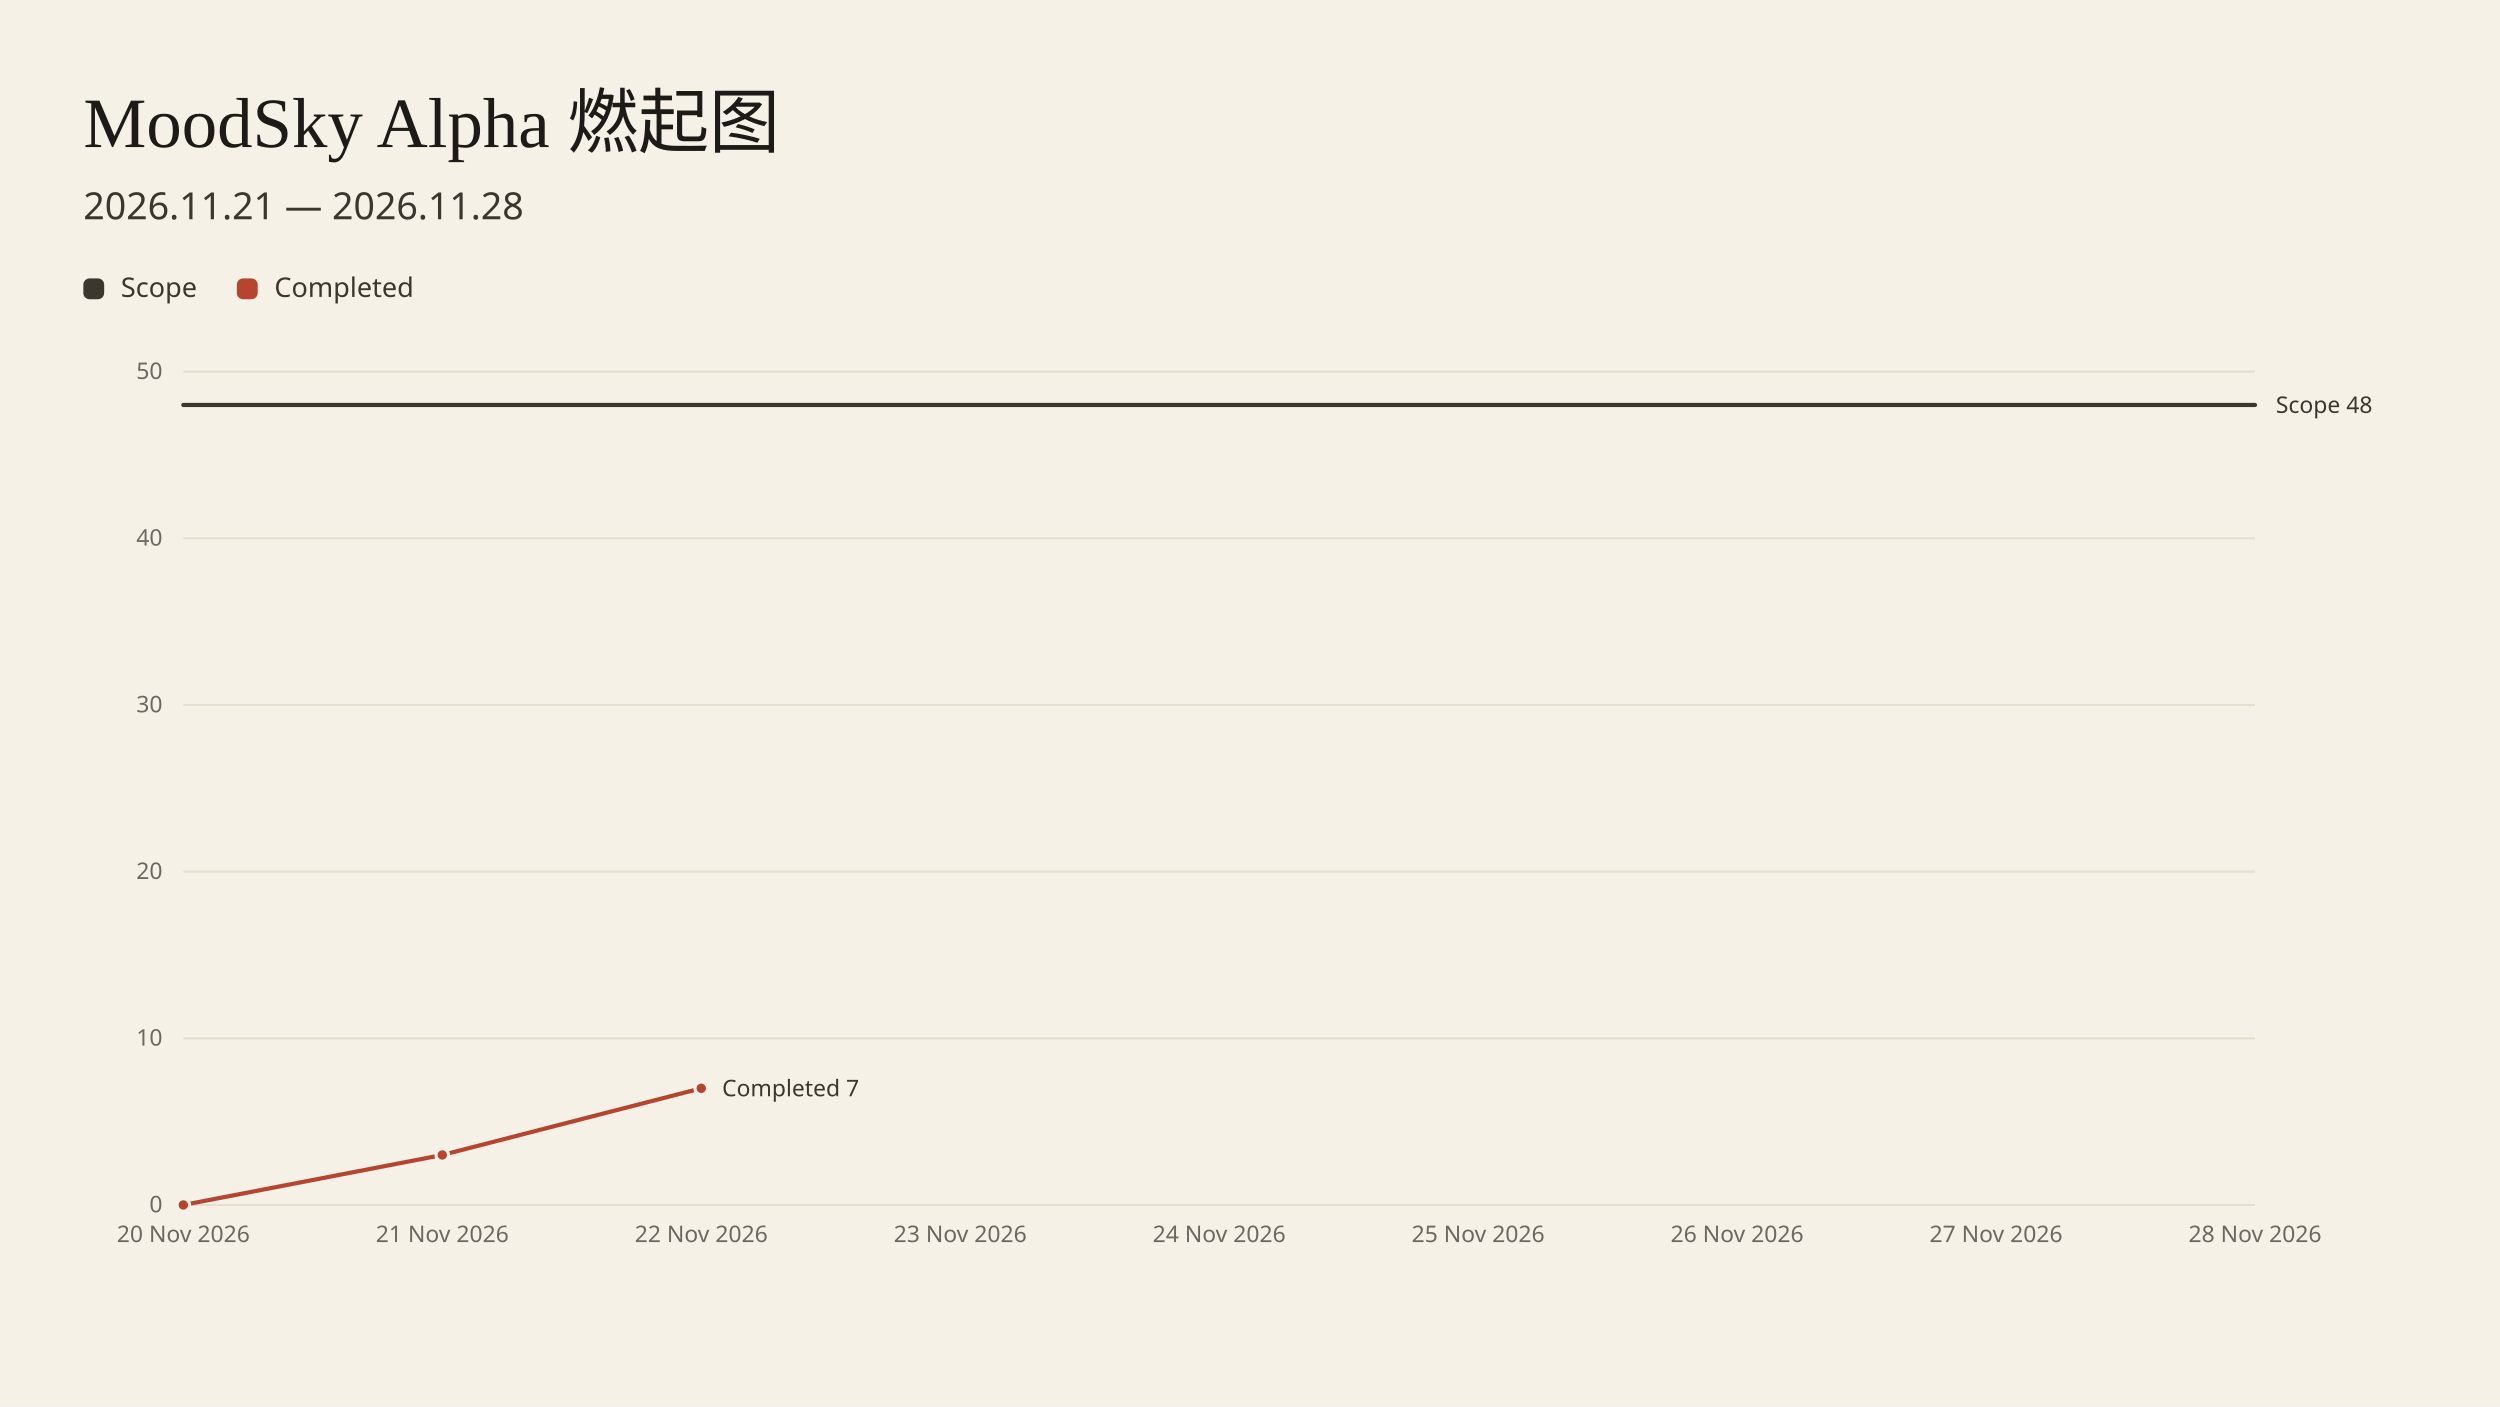
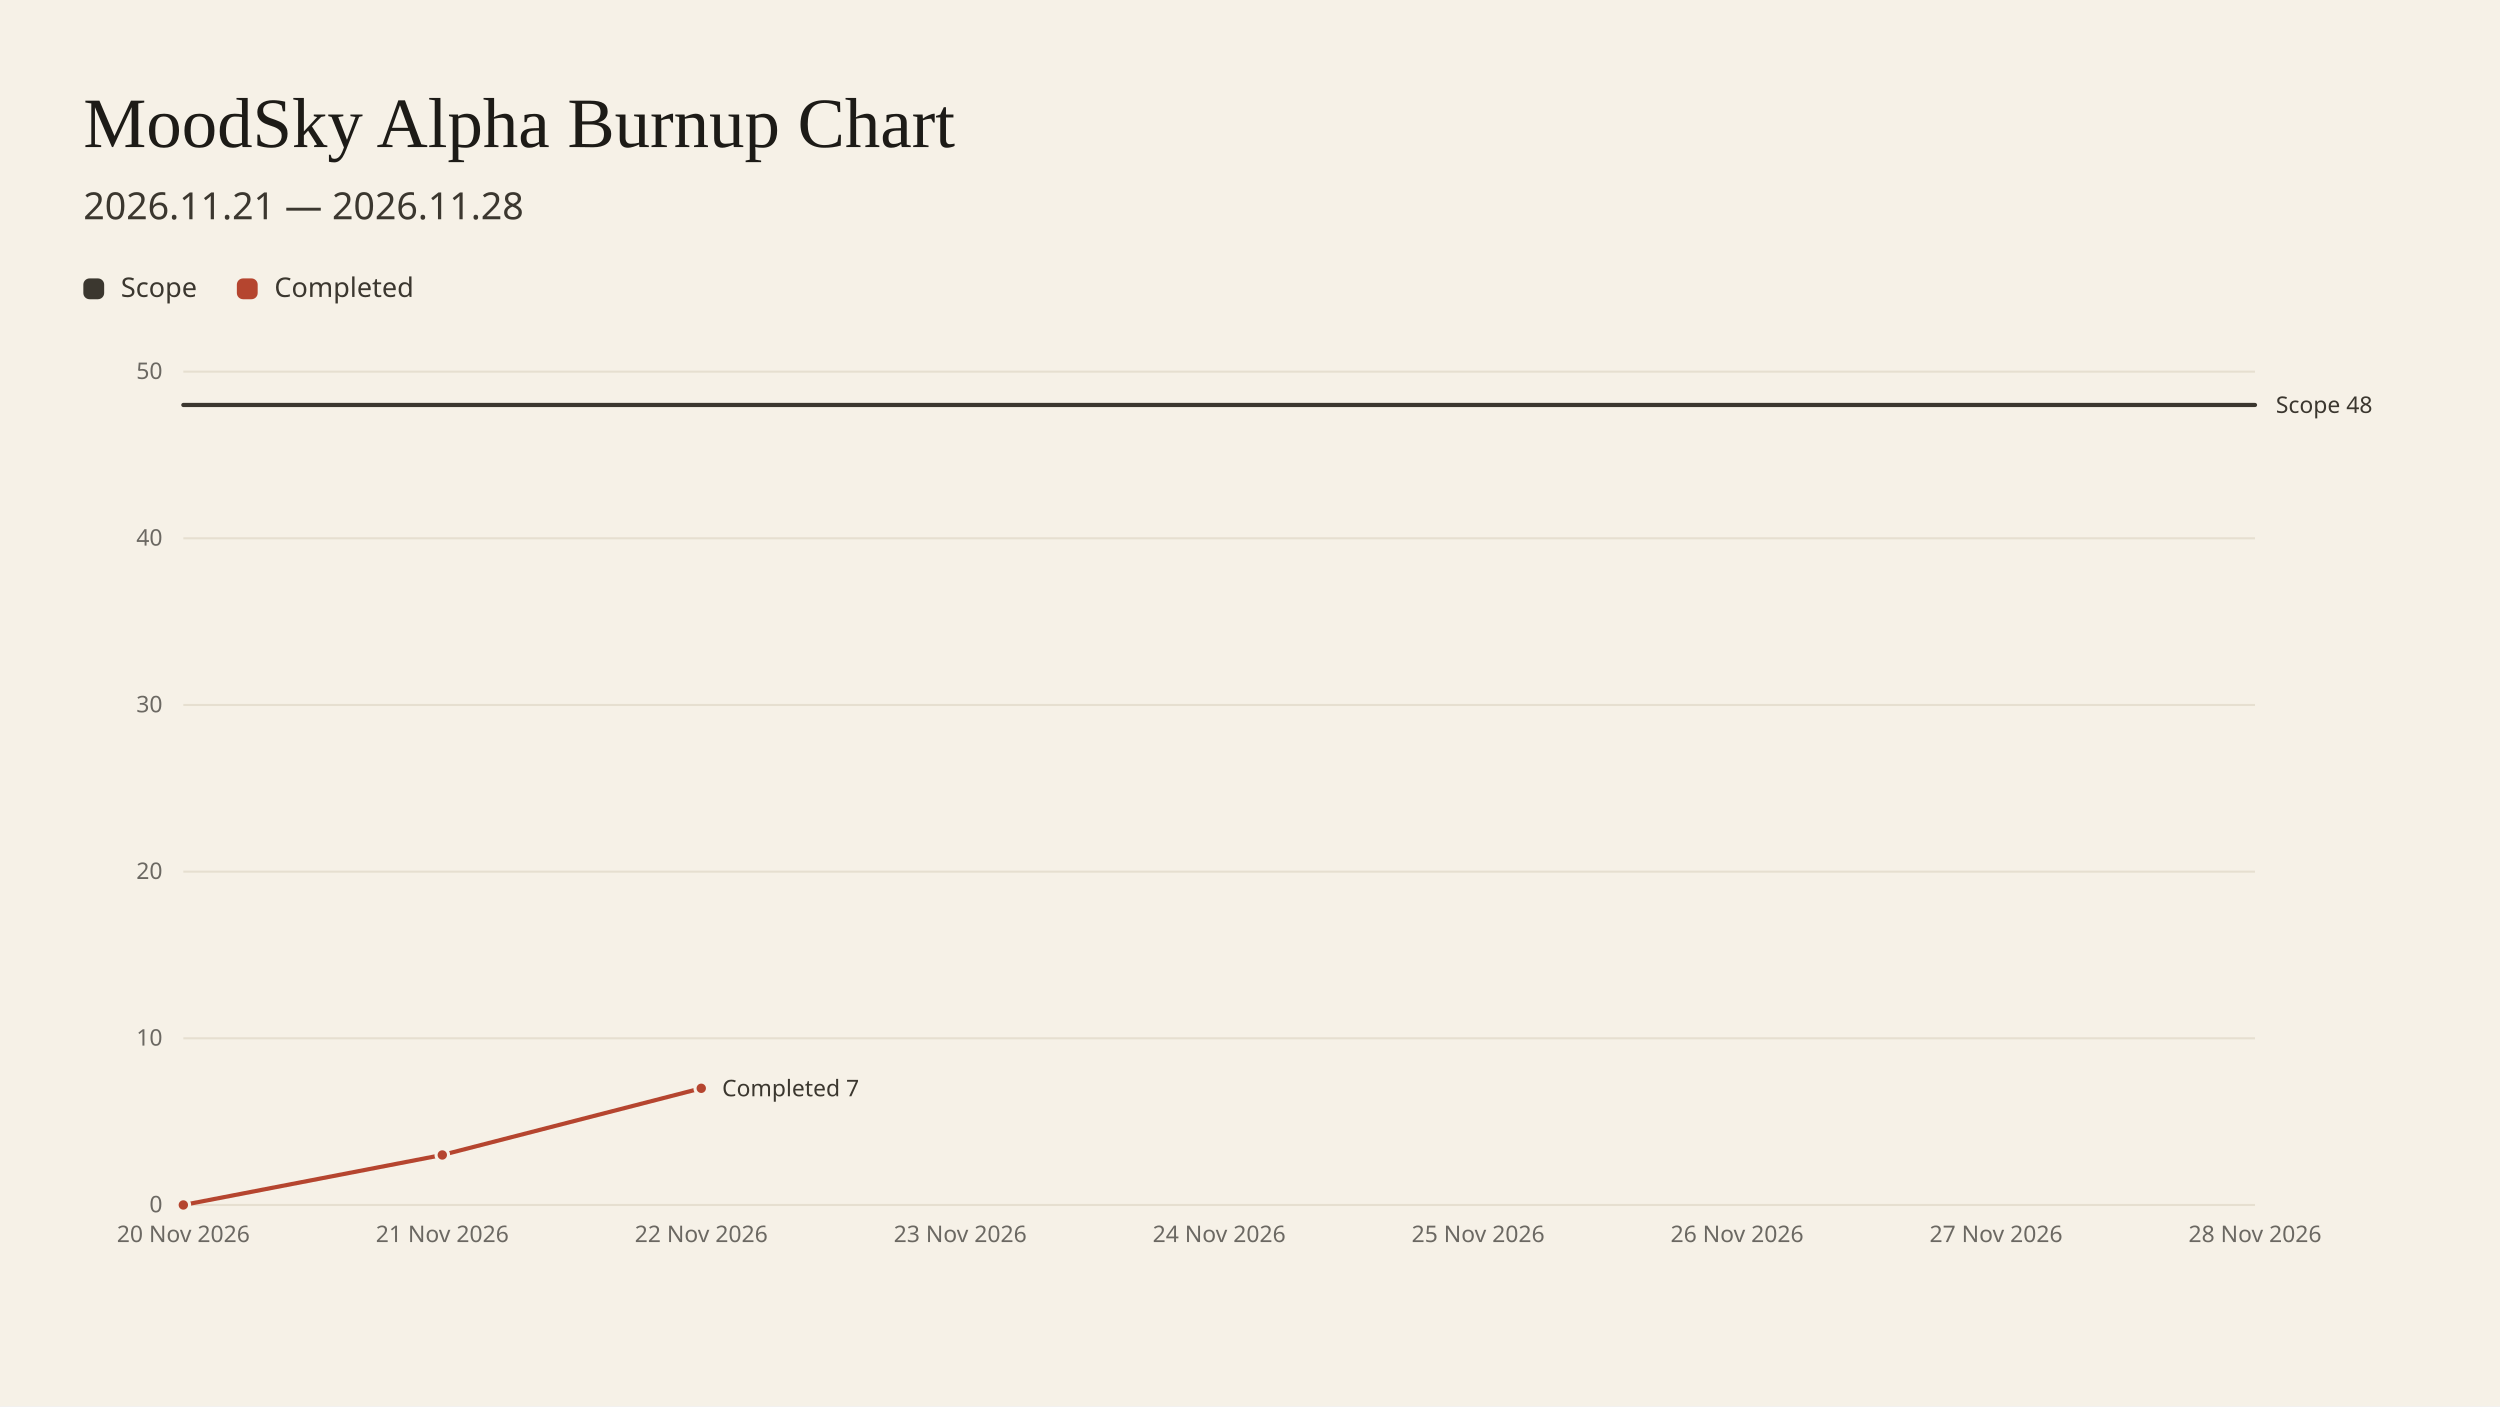
<svg xmlns="http://www.w3.org/2000/svg" width="1200" height="675" viewBox="0 0 1200 675" font-family="'Geist Variable', system-ui, sans-serif">
  <defs />
  <rect width="1200" height="675" fill="#f6f1e7" />
  <text x="40" y="70.6" font-family="Georgia, &quot;Times New Roman&quot;, serif" font-size="34" font-weight="400" fill="rgb(29, 27, 23)">
-     <tspan x="40" dy="0">MoodSky Alpha 燃起图</tspan>
+     <tspan x="40" dy="0">MoodSky Alpha Burnup Chart</tspan>
  </text>
  <text x="40" y="105.242" font-family="&quot;Geist Variable&quot;, system-ui, sans-serif" font-size="18" font-weight="400" fill="rgb(59, 55, 47)">
    <tspan x="40" dy="0">2026.11.21 — 2026.11.28</tspan>
  </text>
  <rect x="40" y="133.635" width="10" height="10" rx="3" fill="rgb(59, 55, 47)" />
  <rect x="113.687" y="133.635" width="10" height="10" rx="3" fill="rgb(181, 69, 47)" />
  <text x="58" y="142.535" font-family="&quot;Geist Variable&quot;, system-ui, sans-serif" font-size="13" font-weight="400" fill="rgb(59, 55, 47)">
    <tspan x="58" dy="0">Scope</tspan>
  </text>
  <text x="131.688" y="142.535" font-family="&quot;Geist Variable&quot;, system-ui, sans-serif" font-size="13" font-weight="400" fill="rgb(59, 55, 47)">
    <tspan x="131.688" dy="0">Completed</tspan>
  </text>
  <svg viewBox="0 0 1120 452" width="1120" height="452" role="img" x="40" y="162.385">
    <g transform="translate(48,16)">
      <g class="axis axis-y" fill="none" font-size="10" font-family="sans-serif" text-anchor="end">
        <g class="tick" opacity="1" transform="translate(0,400)">
          <line stroke="#e6dfd0" x2="994.4" />
          <text fill="#6b6862" x="-10" dy="0.32em" style="font-size: 11px; font-variant-numeric: tabular-nums;">0</text>
        </g>
        <g class="tick" opacity="1" transform="translate(0,320)">
          <line stroke="#e6dfd0" x2="994.4" />
          <text fill="#6b6862" x="-10" dy="0.32em" style="font-size: 11px; font-variant-numeric: tabular-nums;">10</text>
        </g>
        <g class="tick" opacity="1" transform="translate(0,240)">
          <line stroke="#e6dfd0" x2="994.4" />
          <text fill="#6b6862" x="-10" dy="0.32em" style="font-size: 11px; font-variant-numeric: tabular-nums;">20</text>
        </g>
        <g class="tick" opacity="1" transform="translate(0,160)">
          <line stroke="#e6dfd0" x2="994.4" />
          <text fill="#6b6862" x="-10" dy="0.32em" style="font-size: 11px; font-variant-numeric: tabular-nums;">30</text>
        </g>
        <g class="tick" opacity="1" transform="translate(0,80)">
          <line stroke="#e6dfd0" x2="994.4" />
          <text fill="#6b6862" x="-10" dy="0.32em" style="font-size: 11px; font-variant-numeric: tabular-nums;">40</text>
        </g>
        <g class="tick" opacity="1" transform="translate(0,0)">
          <line stroke="#e6dfd0" x2="994.4" />
          <text fill="#6b6862" x="-10" dy="0.32em" style="font-size: 11px; font-variant-numeric: tabular-nums;">50</text>
        </g>
      </g>
      <g class="axis axis-x" transform="translate(0,400)" fill="none" font-size="10" font-family="sans-serif" text-anchor="middle">
        <g class="tick" opacity="1" transform="translate(0,0)">
          <line stroke="currentColor" y2="0" />
          <text fill="#6b6862" y="10" dy="0.71em" style="font-size: 11px; font-variant-numeric: tabular-nums;">20 Nov 2026</text>
        </g>
        <g class="tick" opacity="1" transform="translate(124.3,0)">
          <line stroke="currentColor" y2="0" />
          <text fill="#6b6862" y="10" dy="0.71em" style="font-size: 11px; font-variant-numeric: tabular-nums;">21 Nov 2026</text>
        </g>
        <g class="tick" opacity="1" transform="translate(248.6,0)">
          <line stroke="currentColor" y2="0" />
          <text fill="#6b6862" y="10" dy="0.71em" style="font-size: 11px; font-variant-numeric: tabular-nums;">22 Nov 2026</text>
        </g>
        <g class="tick" opacity="1" transform="translate(372.9,0)">
          <line stroke="currentColor" y2="0" />
          <text fill="#6b6862" y="10" dy="0.71em" style="font-size: 11px; font-variant-numeric: tabular-nums;">23 Nov 2026</text>
        </g>
        <g class="tick" opacity="1" transform="translate(497.2,0)">
          <line stroke="currentColor" y2="0" />
          <text fill="#6b6862" y="10" dy="0.71em" style="font-size: 11px; font-variant-numeric: tabular-nums;">24 Nov 2026</text>
        </g>
        <g class="tick" opacity="1" transform="translate(621.5,0)">
          <line stroke="currentColor" y2="0" />
          <text fill="#6b6862" y="10" dy="0.71em" style="font-size: 11px; font-variant-numeric: tabular-nums;">25 Nov 2026</text>
        </g>
        <g class="tick" opacity="1" transform="translate(745.8,0)">
          <line stroke="currentColor" y2="0" />
          <text fill="#6b6862" y="10" dy="0.71em" style="font-size: 11px; font-variant-numeric: tabular-nums;">26 Nov 2026</text>
        </g>
        <g class="tick" opacity="1" transform="translate(870.1,0)">
          <line stroke="currentColor" y2="0" />
          <text fill="#6b6862" y="10" dy="0.71em" style="font-size: 11px; font-variant-numeric: tabular-nums;">27 Nov 2026</text>
        </g>
        <g class="tick" opacity="1" transform="translate(994.4,0)">
          <line stroke="currentColor" y2="0" />
          <text fill="#6b6862" y="10" dy="0.71em" style="font-size: 11px; font-variant-numeric: tabular-nums;">28 Nov 2026</text>
        </g>
      </g>
      <path d="M0,16L124.3,16L124.3,16L248.6,16L248.6,16L372.9,16L372.9,16L497.2,16L497.2,16L621.5,16L621.5,16L745.8,16L745.8,16L870.1,16L870.1,16L994.4,16L994.4,16" fill="none" stroke="#3b372f" stroke-width="2" stroke-linejoin="round" stroke-linecap="round" stroke-dashoffset="0" />
      <path d="M0,400L124.3,376L248.6,344" fill="none" stroke="#b5452f" stroke-width="2" stroke-linejoin="round" stroke-linecap="round" stroke-dashoffset="0" />
      <g>
        <circle cx="0" cy="400" r="3" fill="#b5452f" stroke="#f6f1e7" stroke-width="1.5" opacity="1" />
        <circle cx="124.3" cy="376" r="3" fill="#b5452f" stroke="#f6f1e7" stroke-width="1.5" opacity="1" />
        <circle cx="248.6" cy="344" r="3" fill="#b5452f" stroke="#f6f1e7" stroke-width="1.5" opacity="1" />
      </g>
      <text x="1004.4" y="16" text-anchor="start" dominant-baseline="middle" fill="#3b372f" style="font-size: 11px; font-variant-numeric: tabular-nums; pointer-events: none;">Scope 48</text>
      <text x="258.6" y="344" text-anchor="start" dominant-baseline="middle" fill="#3b372f" style="font-size: 11px; font-variant-numeric: tabular-nums; pointer-events: none;">Completed 7</text>
      <g>
        <rect x="-62.15" y="0" width="124.3" height="400" fill="#ffffff" fill-opacity="0" style="cursor: default;" />
        <rect x="62.15" y="0" width="124.3" height="400" fill="#ffffff" fill-opacity="0" style="cursor: default;" />
        <rect x="186.45" y="0" width="124.3" height="400" fill="#ffffff" fill-opacity="0" style="cursor: default;" />
        <rect x="310.75" y="0" width="124.3" height="400" fill="#ffffff" fill-opacity="0" style="cursor: default;" />
        <rect x="435.05" y="0" width="124.3" height="400" fill="#ffffff" fill-opacity="0" style="cursor: default;" />
        <rect x="559.35" y="0" width="124.3" height="400" fill="#ffffff" fill-opacity="0" style="cursor: default;" />
        <rect x="683.65" y="0" width="124.3" height="400" fill="#ffffff" fill-opacity="0" style="cursor: default;" />
        <rect x="807.95" y="0" width="124.3" height="400" fill="#ffffff" fill-opacity="0" style="cursor: default;" />
        <rect x="932.25" y="0" width="124.3" height="400" fill="#ffffff" fill-opacity="0" style="cursor: default;" />
      </g>
    </g>
  </svg>
</svg>
